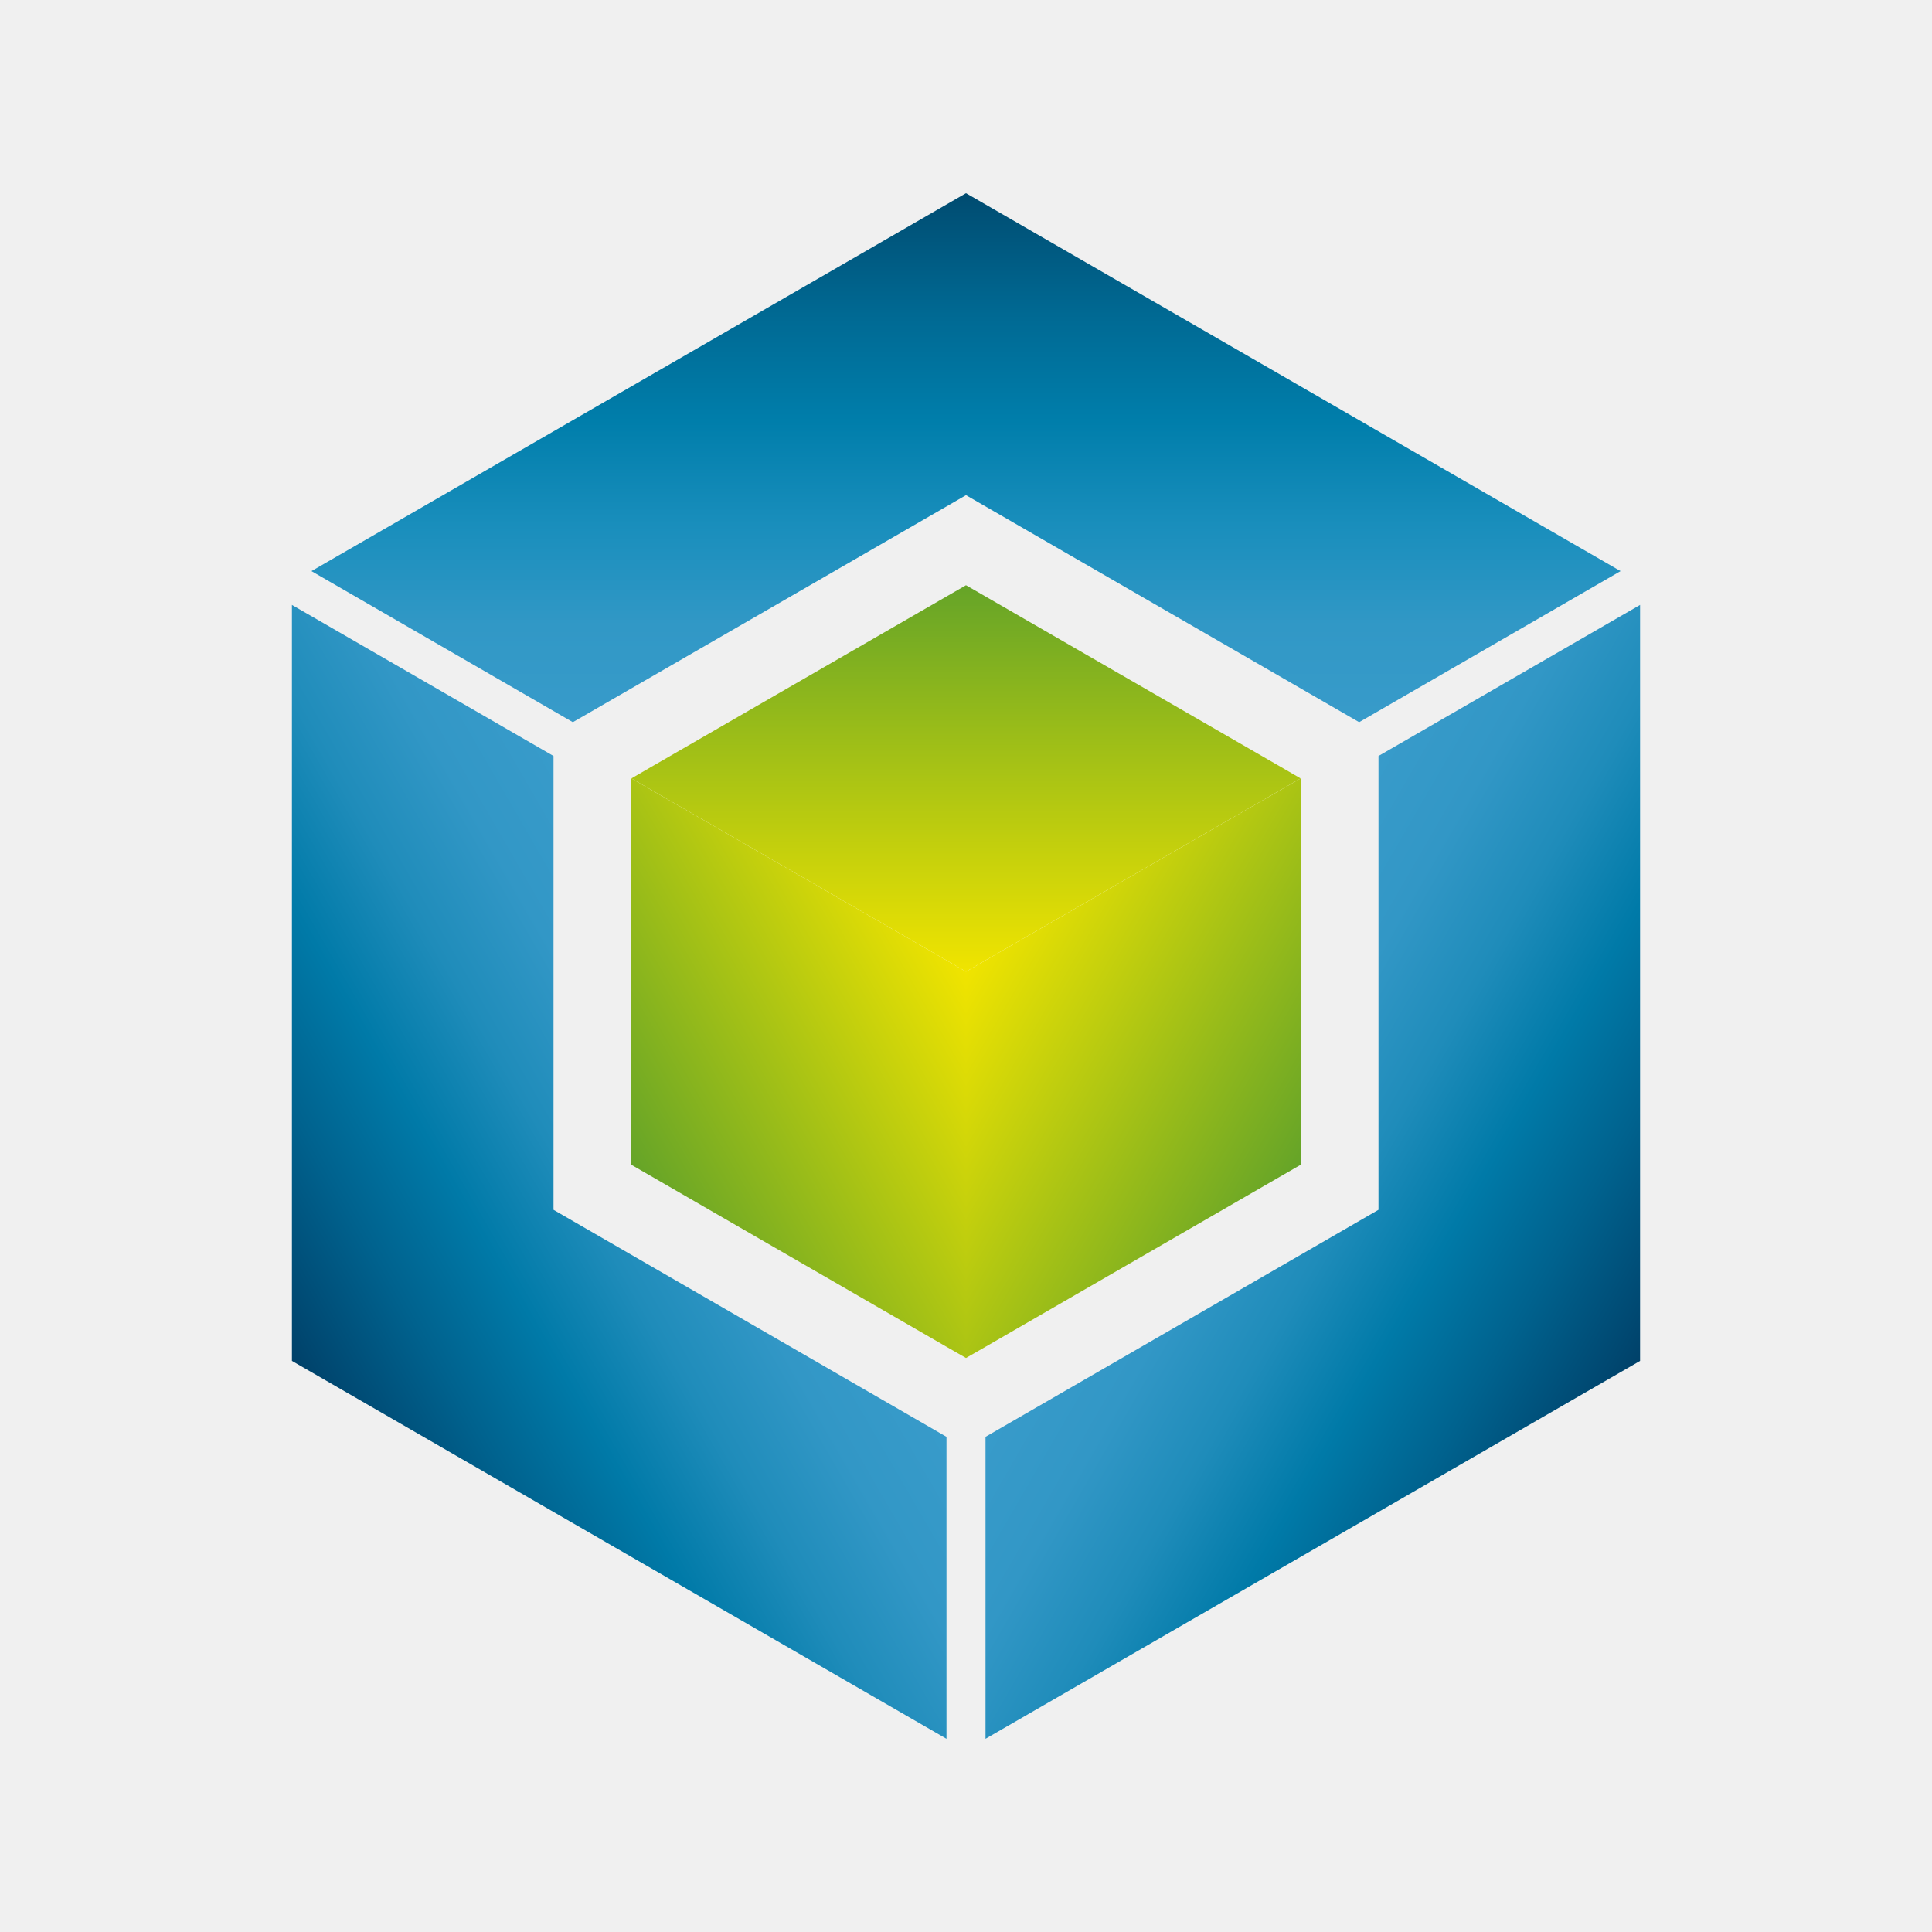
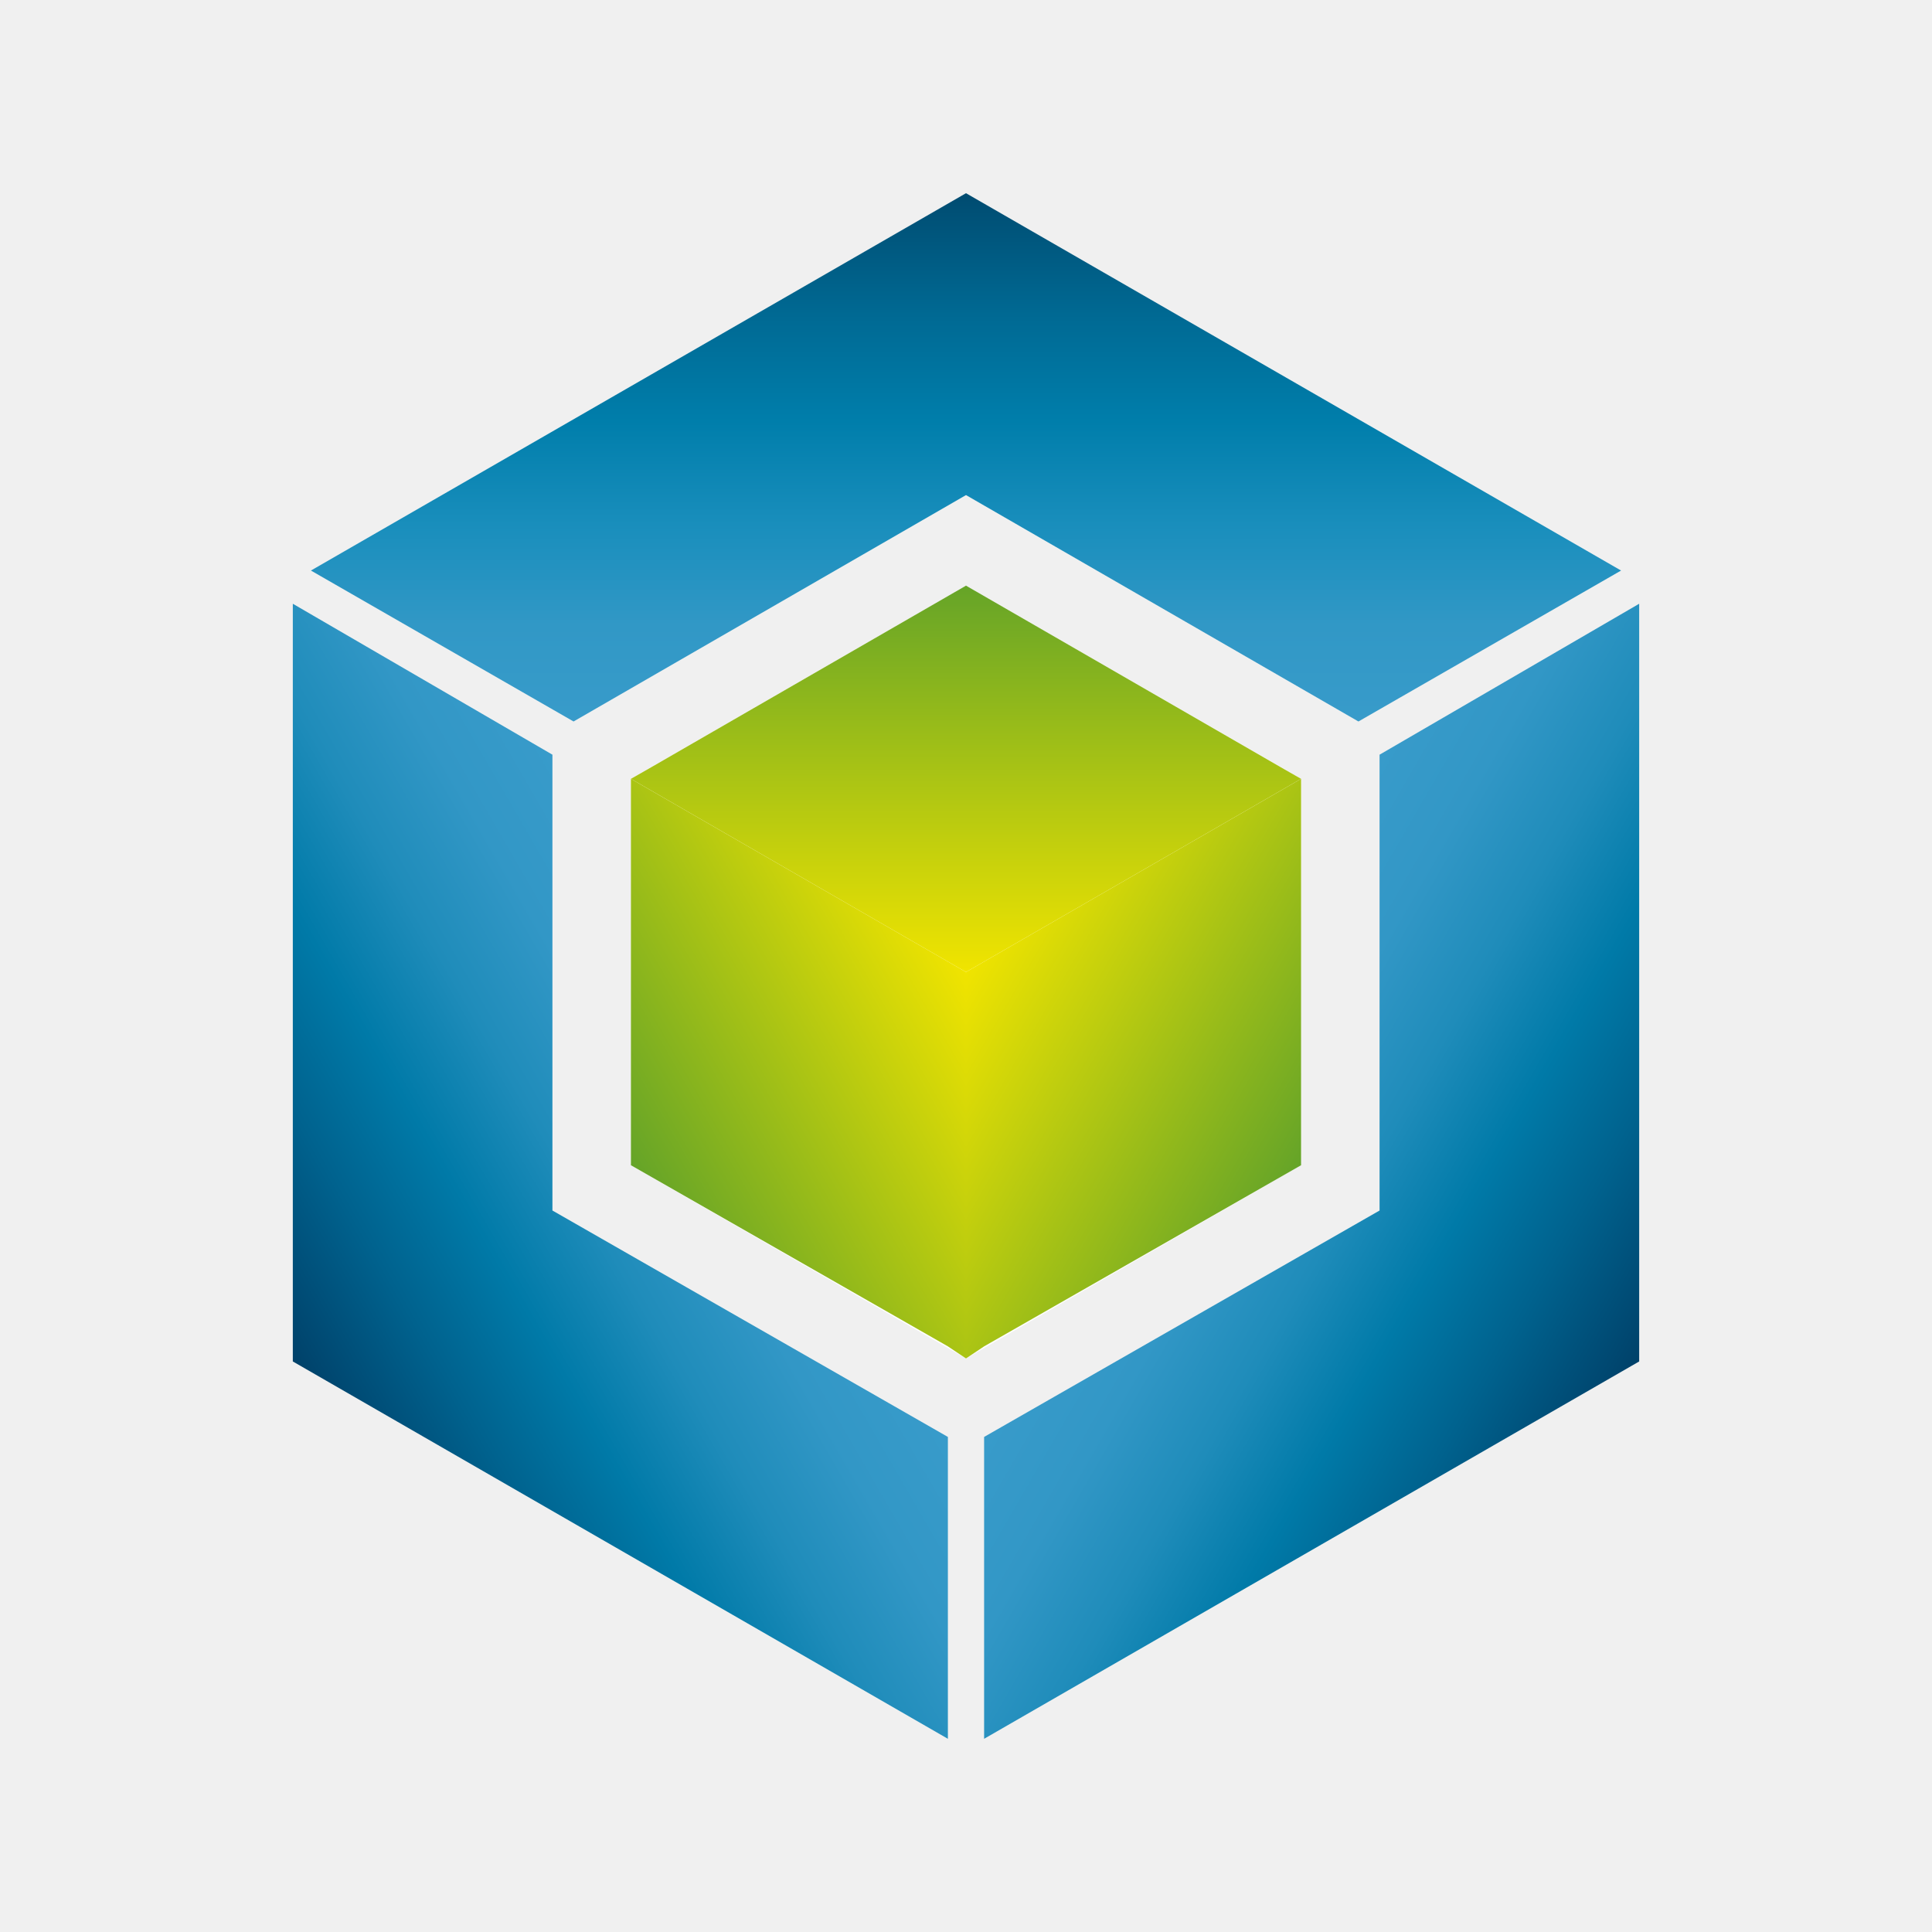
- <svg xmlns="http://www.w3.org/2000/svg" version="1.1" id="Capa_1" x="0px" y="0px" width="1000px" height="1000px" viewBox="0 0 1000 1000" style="enable-background:new 0 0 1000 1000;" xml:space="preserve">
+ <svg xmlns="http://www.w3.org/2000/svg" version="1.1" id="Capa_1" x="0px" y="0px" width="64px" height="64px" viewBox="0 0 64 64" style="enable-background:new 0 0 64 64;" xml:space="preserve">
  <style type="text/css">
	.st0{fill:url(#SVGID_1_);}
	.st1{fill:url(#SVGID_2_);}
	.st2{fill:url(#SVGID_3_);}
	.st3{fill:#FFFFFF;}
	.st4{fill:url(#SVGID_4_);}
	.st5{fill:url(#SVGID_5_);}
	.st6{fill:url(#SVGID_6_);}
</style>
  <g>
    <g>
-       <linearGradient id="SVGID_1_" gradientUnits="userSpaceOnUse" x1="611.803" y1="567.467" x2="848.908" y2="704.359">
+       <linearGradient id="SVGID_1_" gradientUnits="userSpaceOnUse" x1="39.155" y1="27.683" x2="54.331" y2="18.921" gradientTransform="matrix(1 0 0 -1 0 64)">
        <stop offset="0" style="stop-color:#389BCA" />
        <stop offset="0.184" style="stop-color:#3297C6" />
        <stop offset="0.374" style="stop-color:#1F8CBA" />
        <stop offset="0.568" style="stop-color:#007AA8" />
        <stop offset="0.763" style="stop-color:#00628E" />
        <stop offset="0.959" style="stop-color:#004770" />
        <stop offset="1" style="stop-color:#004169" />
      </linearGradient>
-       <polygon class="st0" points="848.9,313.1 848.9,704.4 510.1,900 510.1,743.7 713.5,626.2 713.5,391.3   " />
-       <linearGradient id="SVGID_2_" gradientUnits="userSpaceOnUse" x1="388.197" y1="567.467" x2="151.092" y2="704.359">
+       <polygon class="st0" points="54.3,20 54.3,45.1 32.6,57.6 32.6,47.6 45.7,40.1 45.7,25   " />
+       <linearGradient id="SVGID_2_" gradientUnits="userSpaceOnUse" x1="24.845" y1="27.683" x2="9.669" y2="18.921" gradientTransform="matrix(1 0 0 -1 0 64)">
        <stop offset="0" style="stop-color:#389BCA" />
        <stop offset="0.184" style="stop-color:#3297C6" />
        <stop offset="0.374" style="stop-color:#1F8CBA" />
        <stop offset="0.568" style="stop-color:#007AA8" />
        <stop offset="0.763" style="stop-color:#00628E" />
        <stop offset="0.959" style="stop-color:#004770" />
        <stop offset="1" style="stop-color:#004169" />
      </linearGradient>
-       <polygon class="st1" points="286.5,626.2 489.9,743.7 489.9,900 151.1,704.4 151.1,313.1 286.5,391.3   " />
-       <linearGradient id="SVGID_3_" gradientUnits="userSpaceOnUse" x1="500" y1="373.811" x2="500" y2="100">
+       <polygon class="st1" points="18.3,40.1 31.4,47.6 31.4,57.6 9.7,45.1 9.7,20 18.3,25   " />
+       <linearGradient id="SVGID_3_" gradientUnits="userSpaceOnUse" x1="32" y1="40.077" x2="32" y2="57.6" gradientTransform="matrix(1 0 0 -1 0 64)">
        <stop offset="0" style="stop-color:#389BCA" />
        <stop offset="0.184" style="stop-color:#3198C6" />
        <stop offset="0.374" style="stop-color:#198EBC" />
        <stop offset="0.568" style="stop-color:#007EAB" />
        <stop offset="0.763" style="stop-color:#006A94" />
        <stop offset="0.959" style="stop-color:#005177" />
        <stop offset="1" style="stop-color:#004B70" />
      </linearGradient>
-       <polygon class="st2" points="838.8,295.6 703.5,373.8 500,256.3 296.5,373.8 161.2,295.6 500,100   " />
+       <polygon class="st2" points="53.7,18.9 45,23.9 32,16.4 19,23.9 10.3,18.9 32,6.4   " />
    </g>
-     <polygon class="st3" points="326.8,402.9 500,302.9 673.2,402.9 673.2,602.9 500,702.9 326.8,602.9  " />
+     <polygon class="st3" points="20.9,25.8 32,19.4 43.1,25.8 43.1,38.6 32,45 20.9,38.6  " />
    <g>
-       <linearGradient id="SVGID_4_" gradientUnits="userSpaceOnUse" x1="499.997" y1="502.907" x2="673.233" y2="602.925">
+       <linearGradient id="SVGID_4_" gradientUnits="userSpaceOnUse" x1="32" y1="31.814" x2="43.085" y2="25.415" gradientTransform="matrix(1 0 0 -1 0 64)">
        <stop offset="0" style="stop-color:#F0E400" />
        <stop offset="1" style="stop-color:#65A428" />
      </linearGradient>
-       <polygon class="st4" points="673.2,402.9 673.2,602.9 510.1,697.1 500,702.9 500,502.9 633,426.1 673.2,402.9   " />
-       <linearGradient id="SVGID_5_" gradientUnits="userSpaceOnUse" x1="500.003" y1="502.907" x2="326.767" y2="602.925">
+       <polygon class="st4" points="43.1,25.8 43.1,38.6 32.6,44.6 32,45 32,32.2 40.5,27.3   " />
+       <linearGradient id="SVGID_5_" gradientUnits="userSpaceOnUse" x1="32" y1="31.814" x2="20.915" y2="25.415" gradientTransform="matrix(1 0 0 -1 0 64)">
        <stop offset="0" style="stop-color:#F0E400" />
        <stop offset="1" style="stop-color:#65A428" />
      </linearGradient>
-       <polygon class="st5" points="500,502.9 500,702.9 489.9,697.1 326.8,602.9 326.8,402.9 326.8,402.9 367,426.1   " />
-       <linearGradient id="SVGID_6_" gradientUnits="userSpaceOnUse" x1="500" y1="502.901" x2="500" y2="302.861">
+       <polygon class="st5" points="32,32.2 32,45 31.4,44.6 20.9,38.6 20.9,25.8 20.9,25.8 23.5,27.3   " />
+       <linearGradient id="SVGID_6_" gradientUnits="userSpaceOnUse" x1="32" y1="31.814" x2="32" y2="44.614" gradientTransform="matrix(1 0 0 -1 0 64)">
        <stop offset="0" style="stop-color:#F0E400" />
        <stop offset="1" style="stop-color:#65A428" />
      </linearGradient>
-       <polygon class="st6" points="673.2,402.9 633,426.1 500,502.9 367,426.1 326.8,402.9 336.8,397.1 500,302.9 663.2,397.1   " />
+       <polygon class="st6" points="43.1,25.8 40.5,27.3 32,32.2 23.5,27.3 20.9,25.8 21.6,25.4 32,19.4 42.4,25.4   " />
    </g>
  </g>
</svg>
